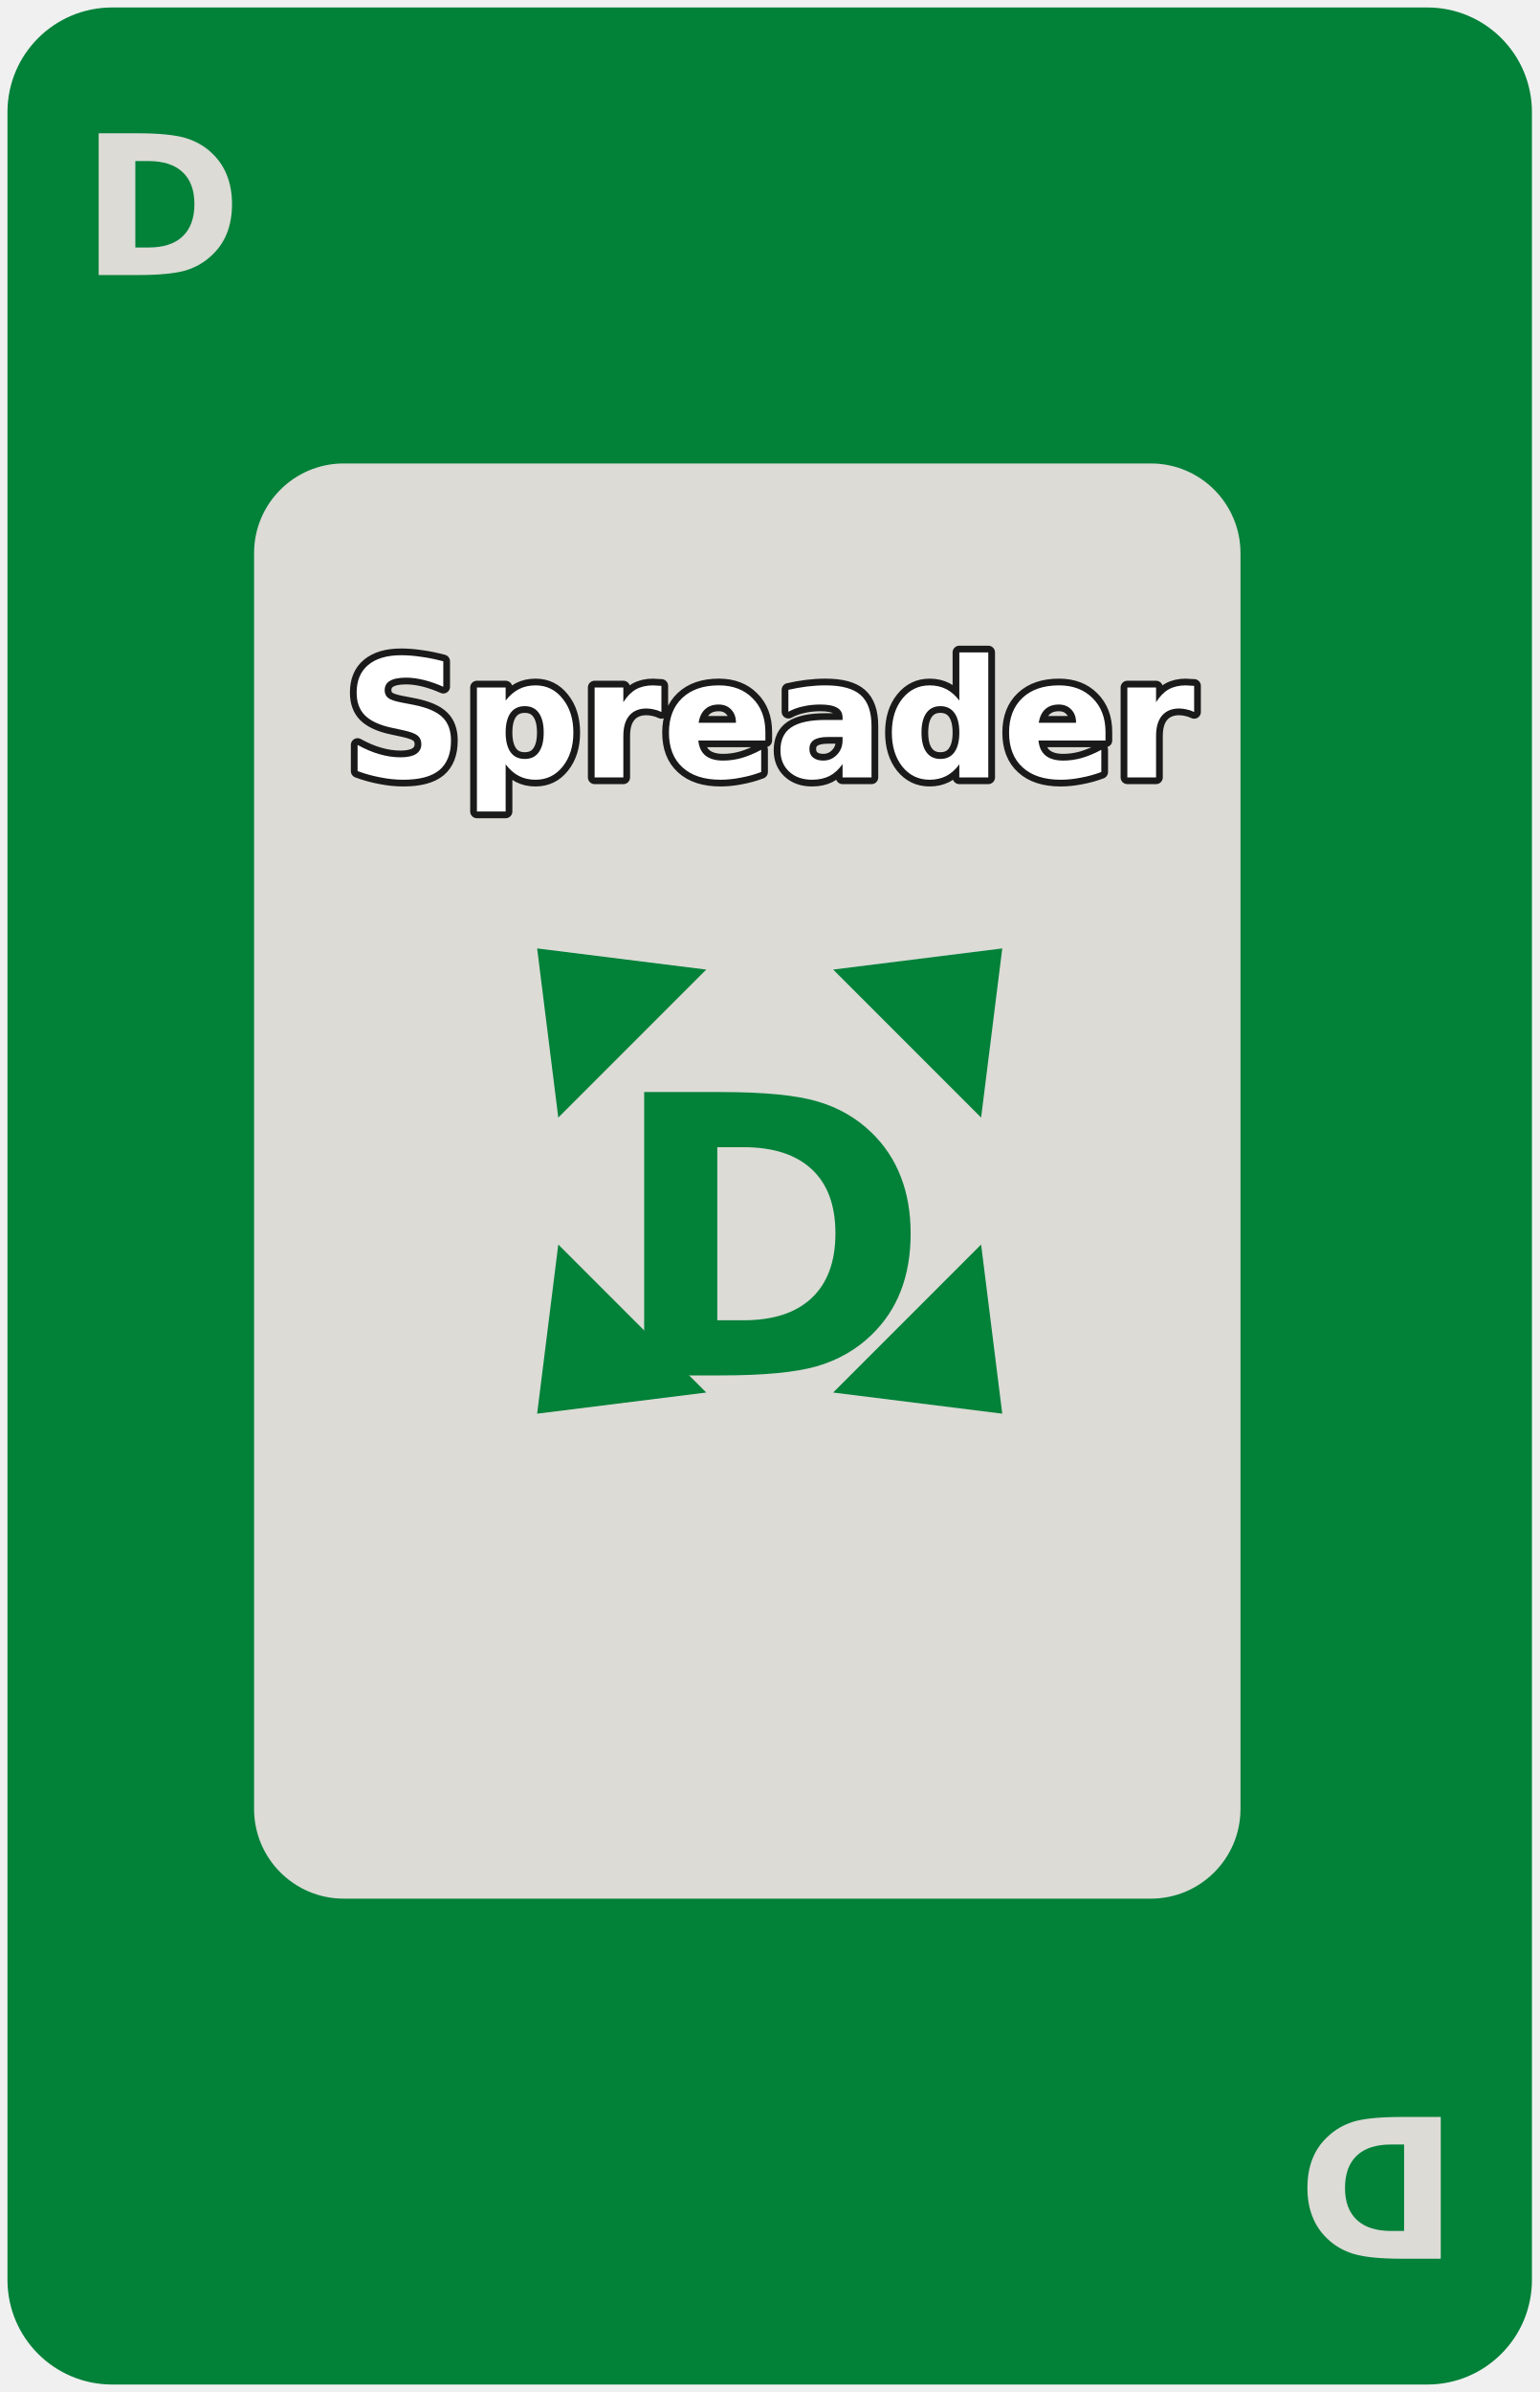
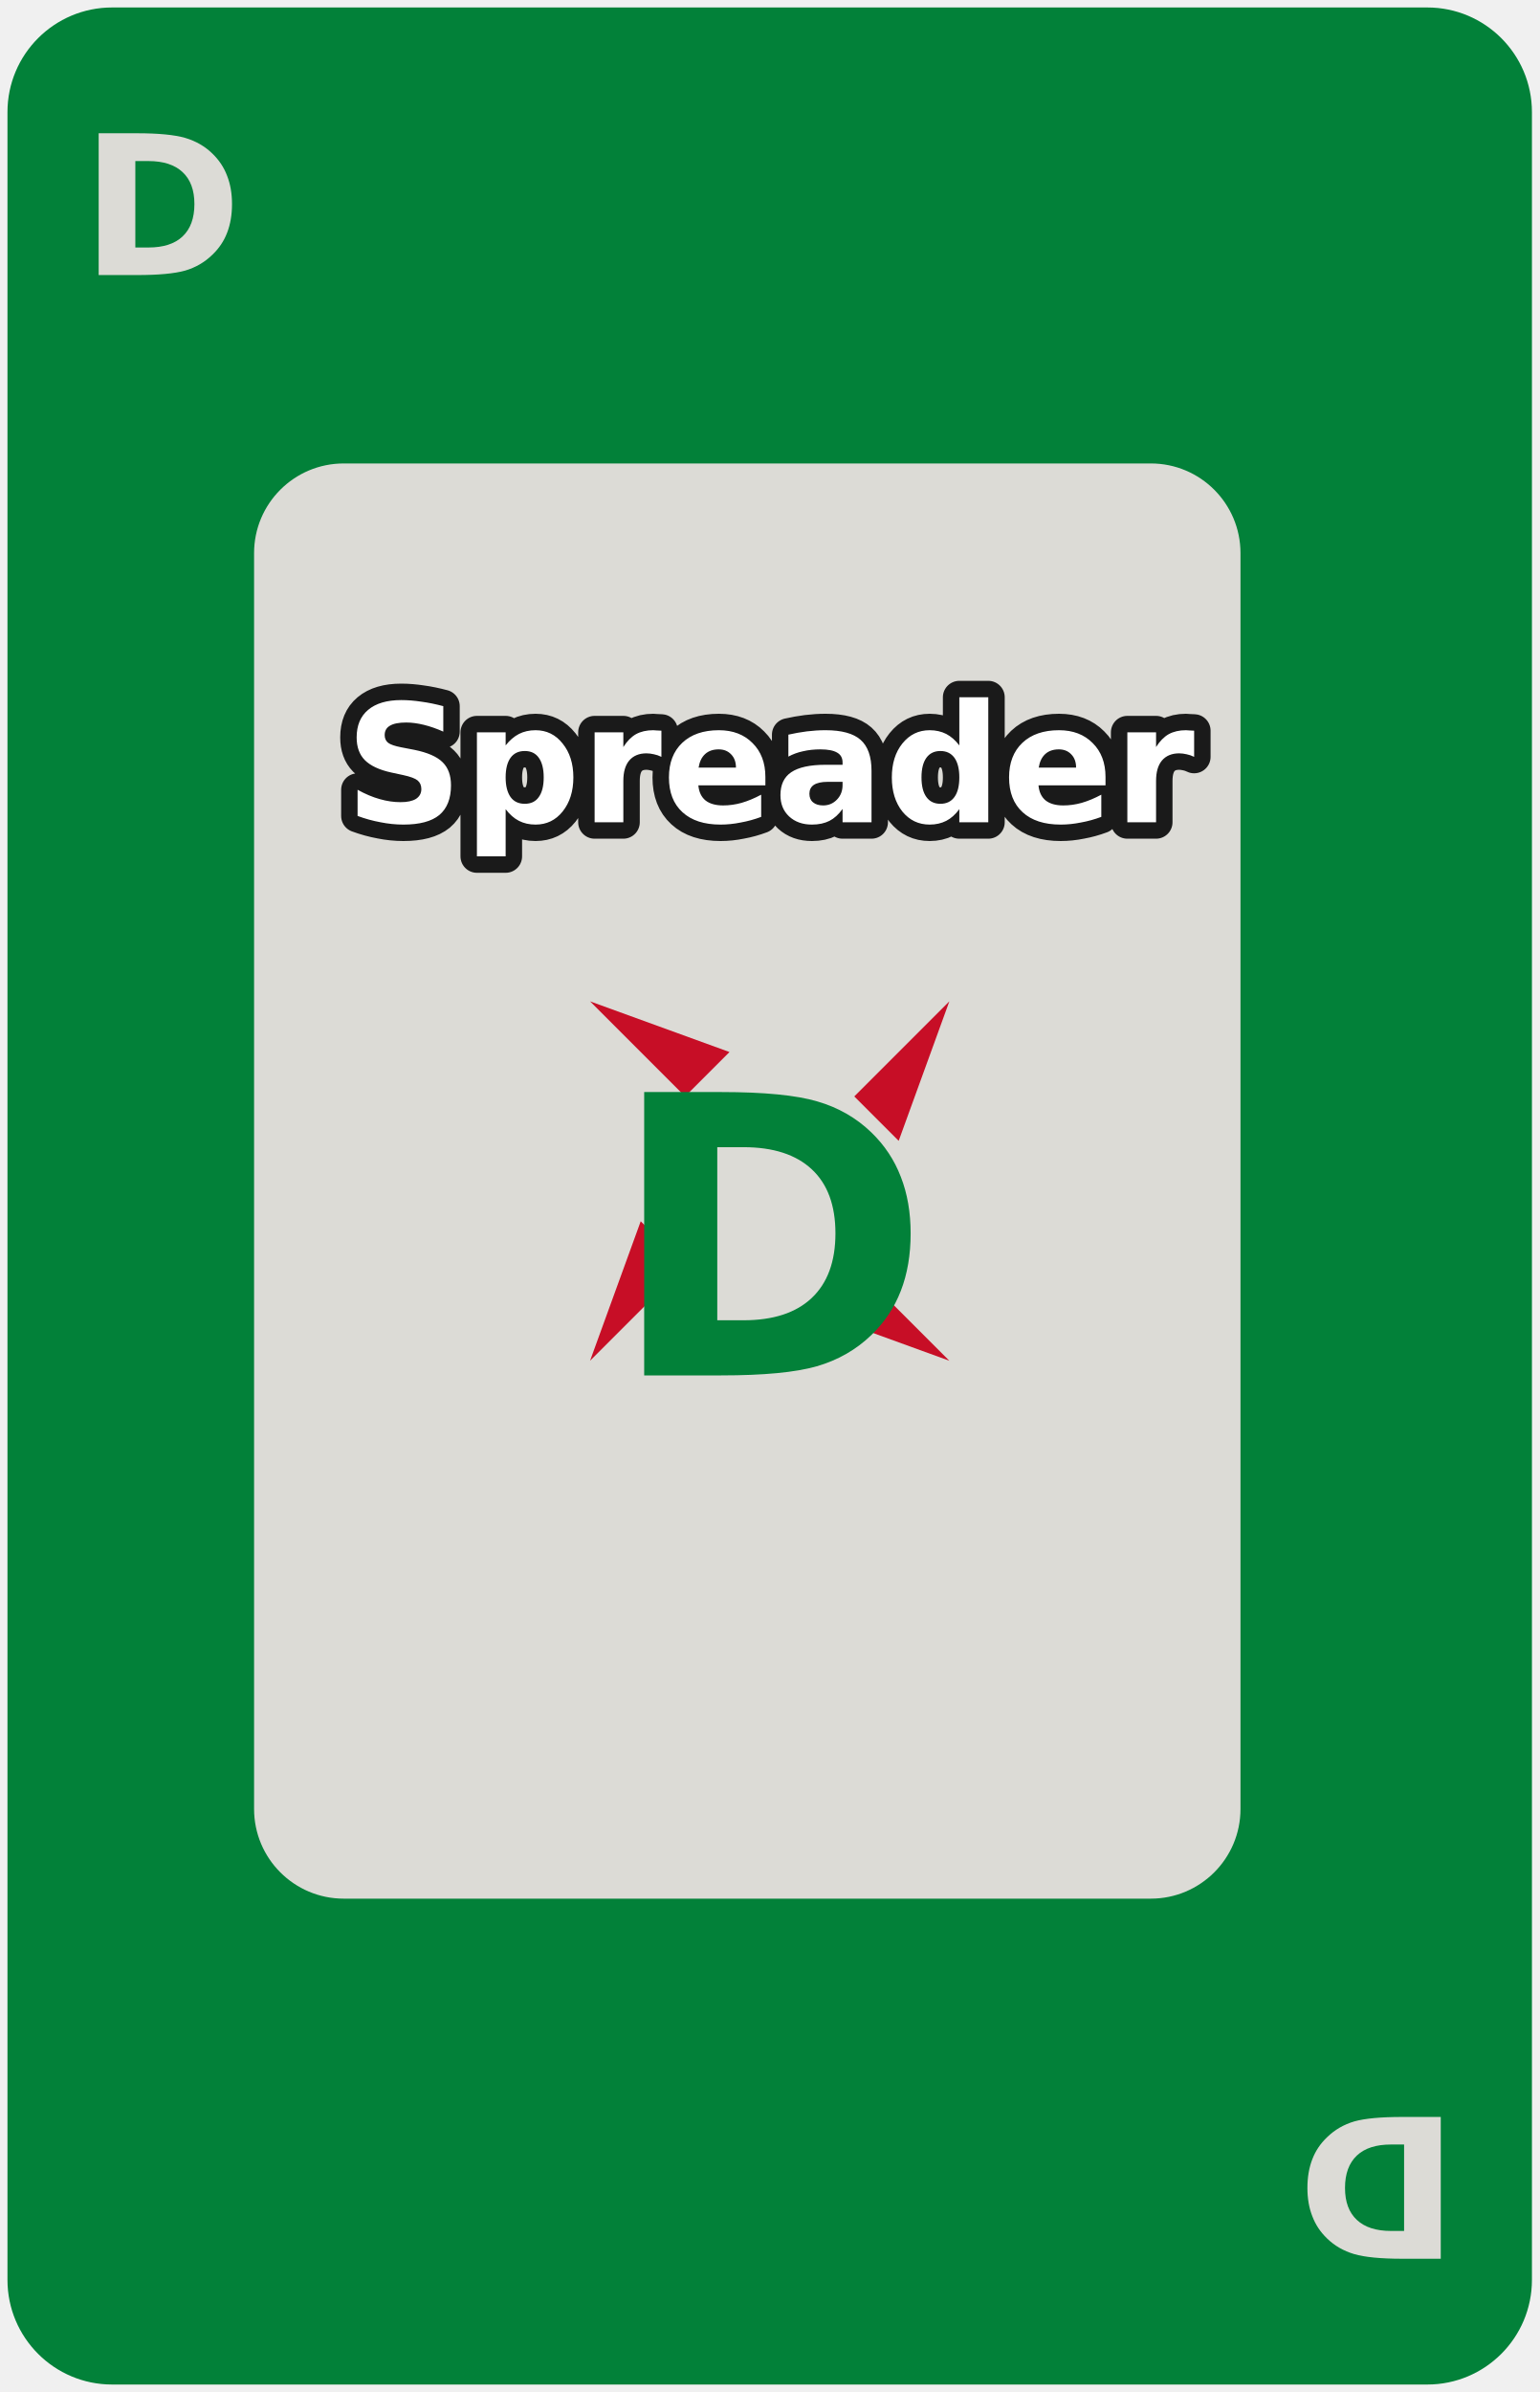
<svg xmlns="http://www.w3.org/2000/svg" width="103" height="160" viewBox="0 0 103 160">
  <rect x="0.5" y="0.5" width="102" height="159" rx="7" fill="#028139" />
  <rect x="17" y="31" width="66" height="96" rx="6" fill="#DCDBD6" />
-   <path d="M 55.11 91.61 L 69.11 91.61 L 62.11 82.61 Z" fill="#028139" transform="rotate(135.0 62.11 89.61)" />
-   <path d="M 33.89 91.61 L 47.89 91.61 L 40.89 82.61 Z" fill="#028139" transform="rotate(225.0 40.89 89.61)" />
-   <path d="M 33.89 70.39 L 47.89 70.39 L 40.89 61.39 Z" fill="#028139" transform="rotate(315.0 40.89 68.39)" />
-   <path d="M 55.11 70.39 L 69.11 70.39 L 62.11 61.39 Z" fill="#028139" transform="rotate(405.0 62.11 68.39)" />
-   <text x="51.50" y="52.00" font-family="'DejaVu Sans', Verdana, Geneva, sans-serif" font-size="11" font-weight="bold" fill="#FFFFFF" text-anchor="middle" stroke="#1A1A1A" stroke-width="0.9" paint-order="stroke" stroke-linejoin="round">Spreader</text>
+   <path d="M 63.52 91.02 L 54.19 87.63 L 60.13 81.69 L 57.16 84.66 Z" fill="#C70E26" />
+   <path d="M 39.48 91.02 L 42.87 81.69 L 48.81 87.63 L 45.84 84.66 Z" fill="#C70E26" />
+   <path d="M 39.48 66.98 L 48.81 70.37 L 42.87 76.31 L 45.84 73.34 Z" fill="#C70E26" />
+   <path d="M 63.52 66.98 L 60.13 76.31 L 54.19 70.37 L 57.16 73.34 Z" fill="#C70E26" />
+   <text x="51.50" y="55.00" font-family="'DejaVu Sans', Verdana, Geneva, sans-serif" font-size="11" font-weight="bold" fill="#1A1A1A" text-anchor="middle" stroke="#1A1A1A" stroke-width="2.2" stroke-linejoin="round">Spreader</text>
+   <text x="51.50" y="55.00" font-family="'DejaVu Sans', Verdana, Geneva, sans-serif" font-size="11" font-weight="bold" fill="#FFFFFF" text-anchor="middle">Spreader</text>
  <text x="51.50" y="92.00" font-family="'DejaVu Sans', Verdana, Geneva, sans-serif" font-size="26" font-weight="bold" fill="#028139" text-anchor="middle">D</text>
  <text x="10.81" y="18.40" font-family="'DejaVu Sans', Verdana, Geneva, sans-serif" font-size="13" font-weight="bold" fill="#DCDBD6" text-anchor="middle">D</text>
  <text x="92.19" y="141.60" font-family="'DejaVu Sans', Verdana, Geneva, sans-serif" font-size="13" font-weight="bold" fill="#DCDBD6" text-anchor="middle" transform="rotate(180 92.19 141.60)">D</text>
</svg>
